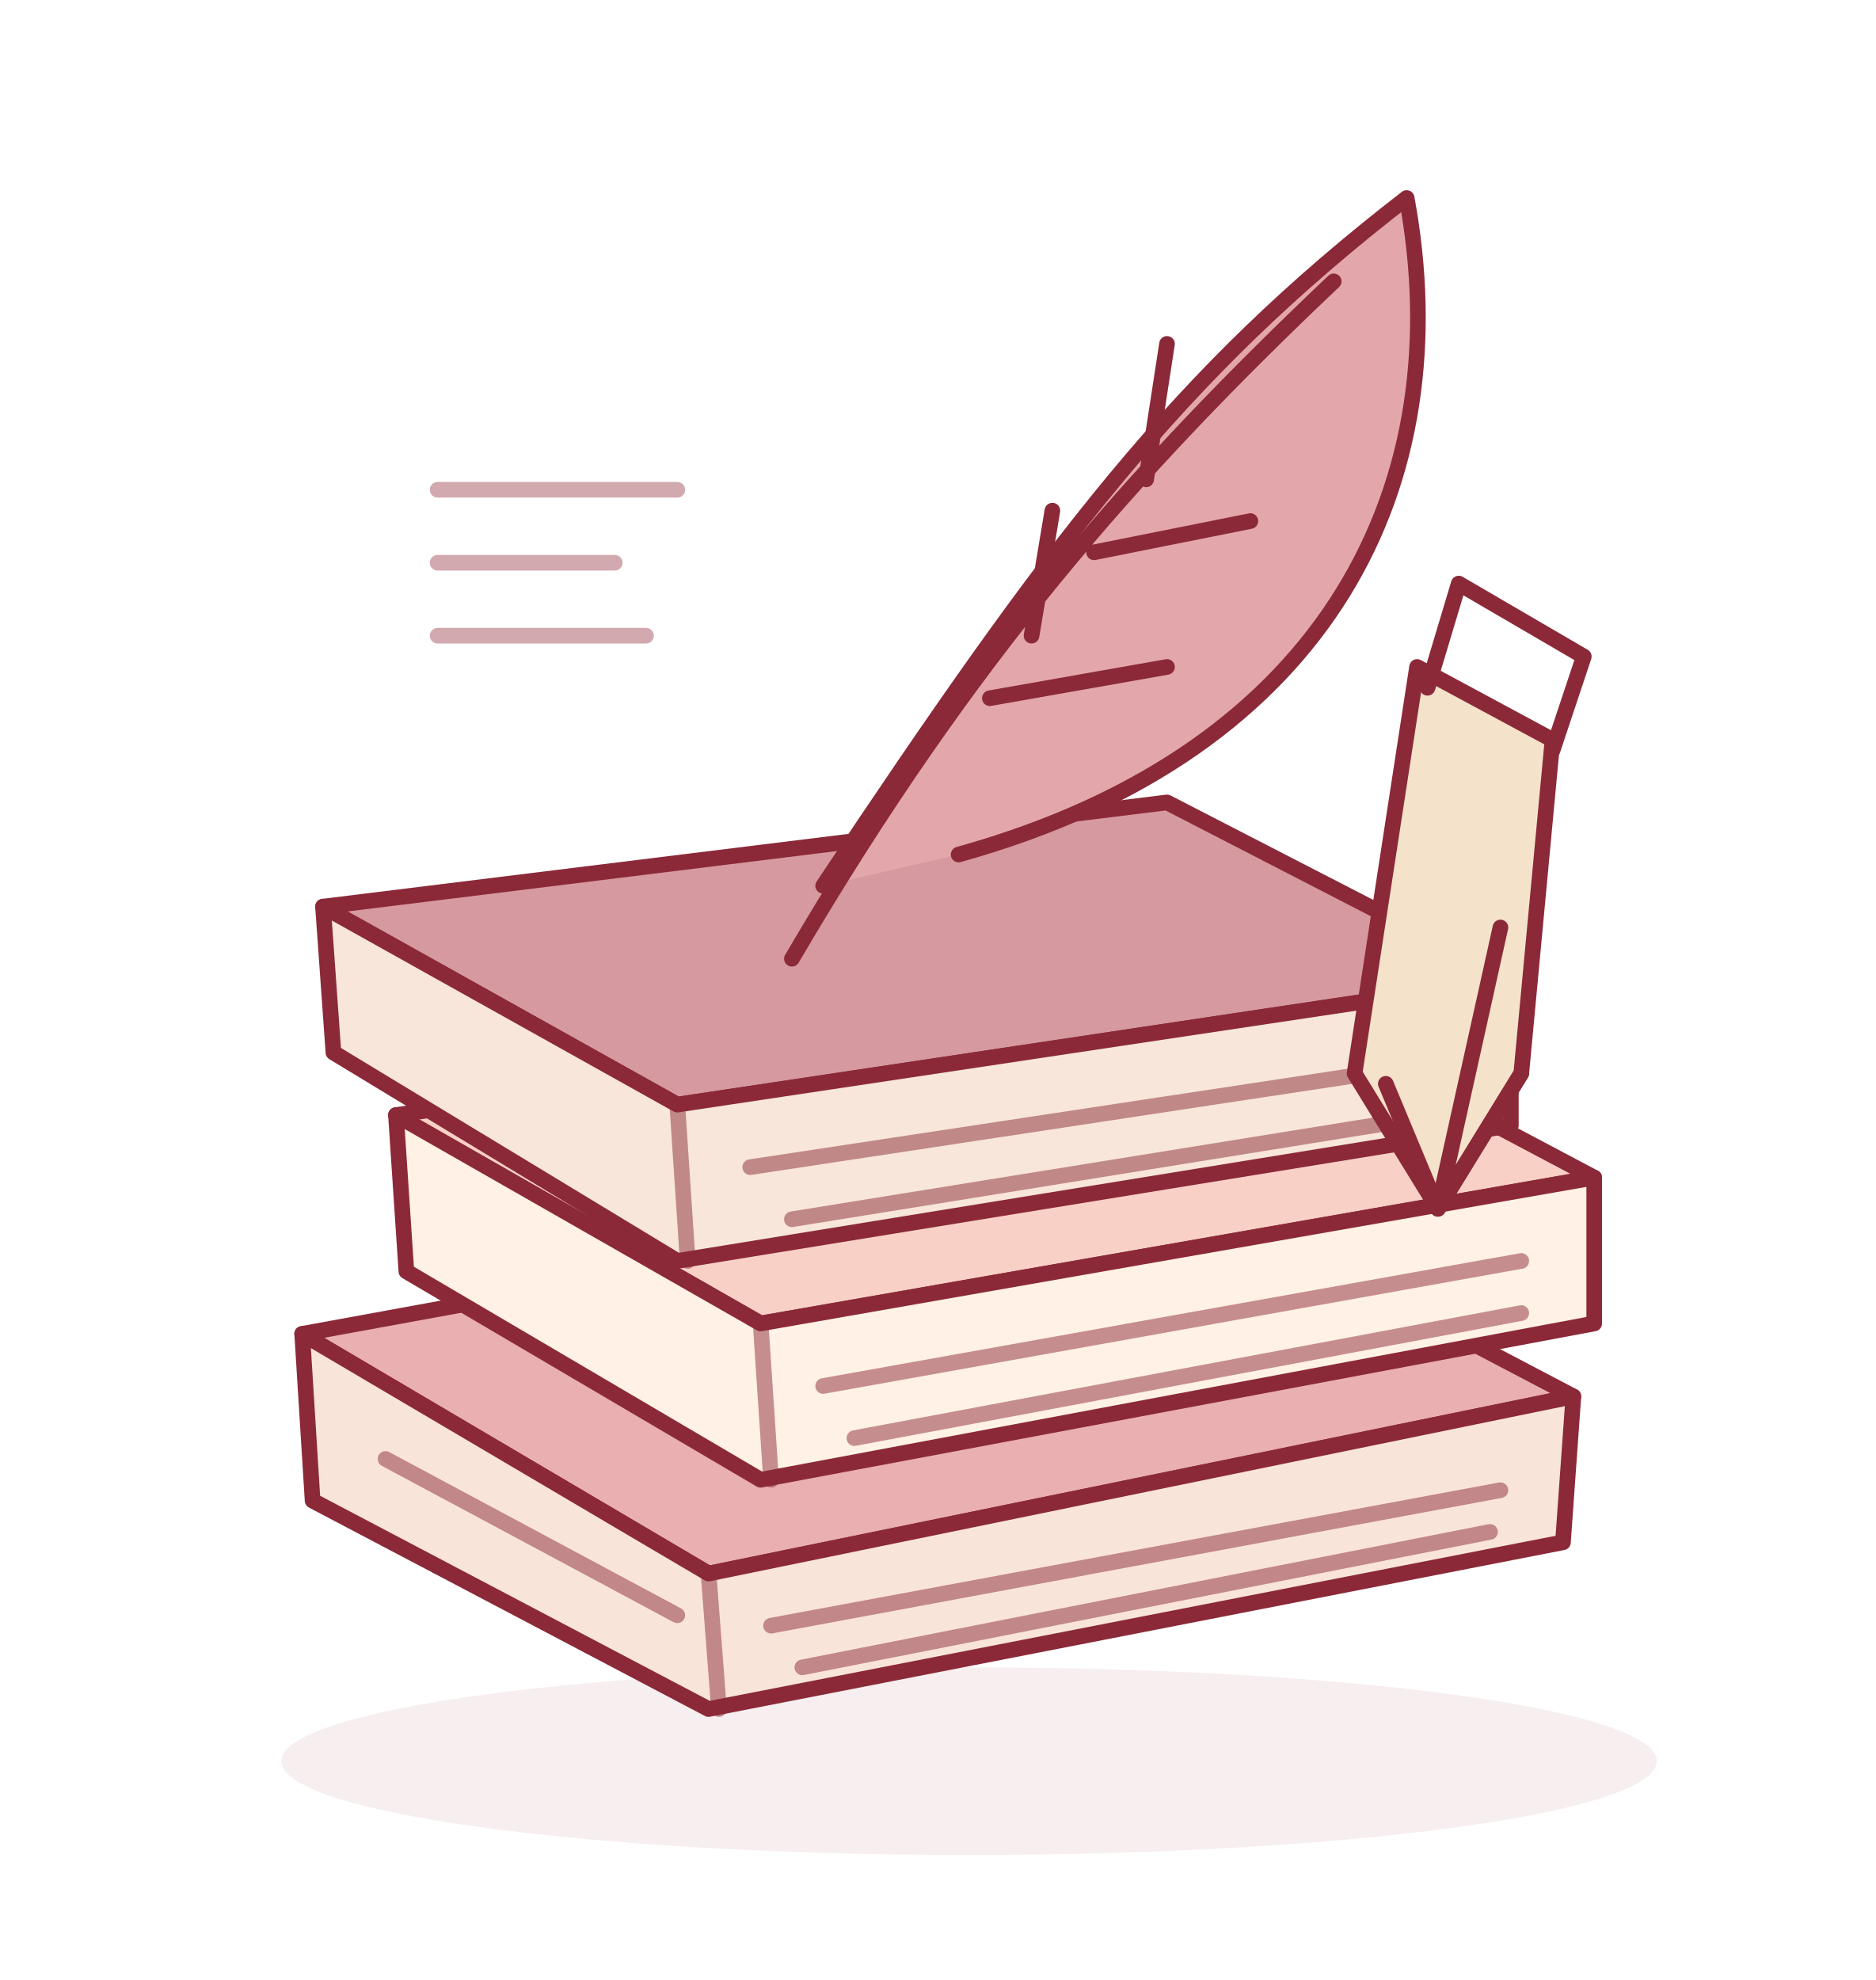
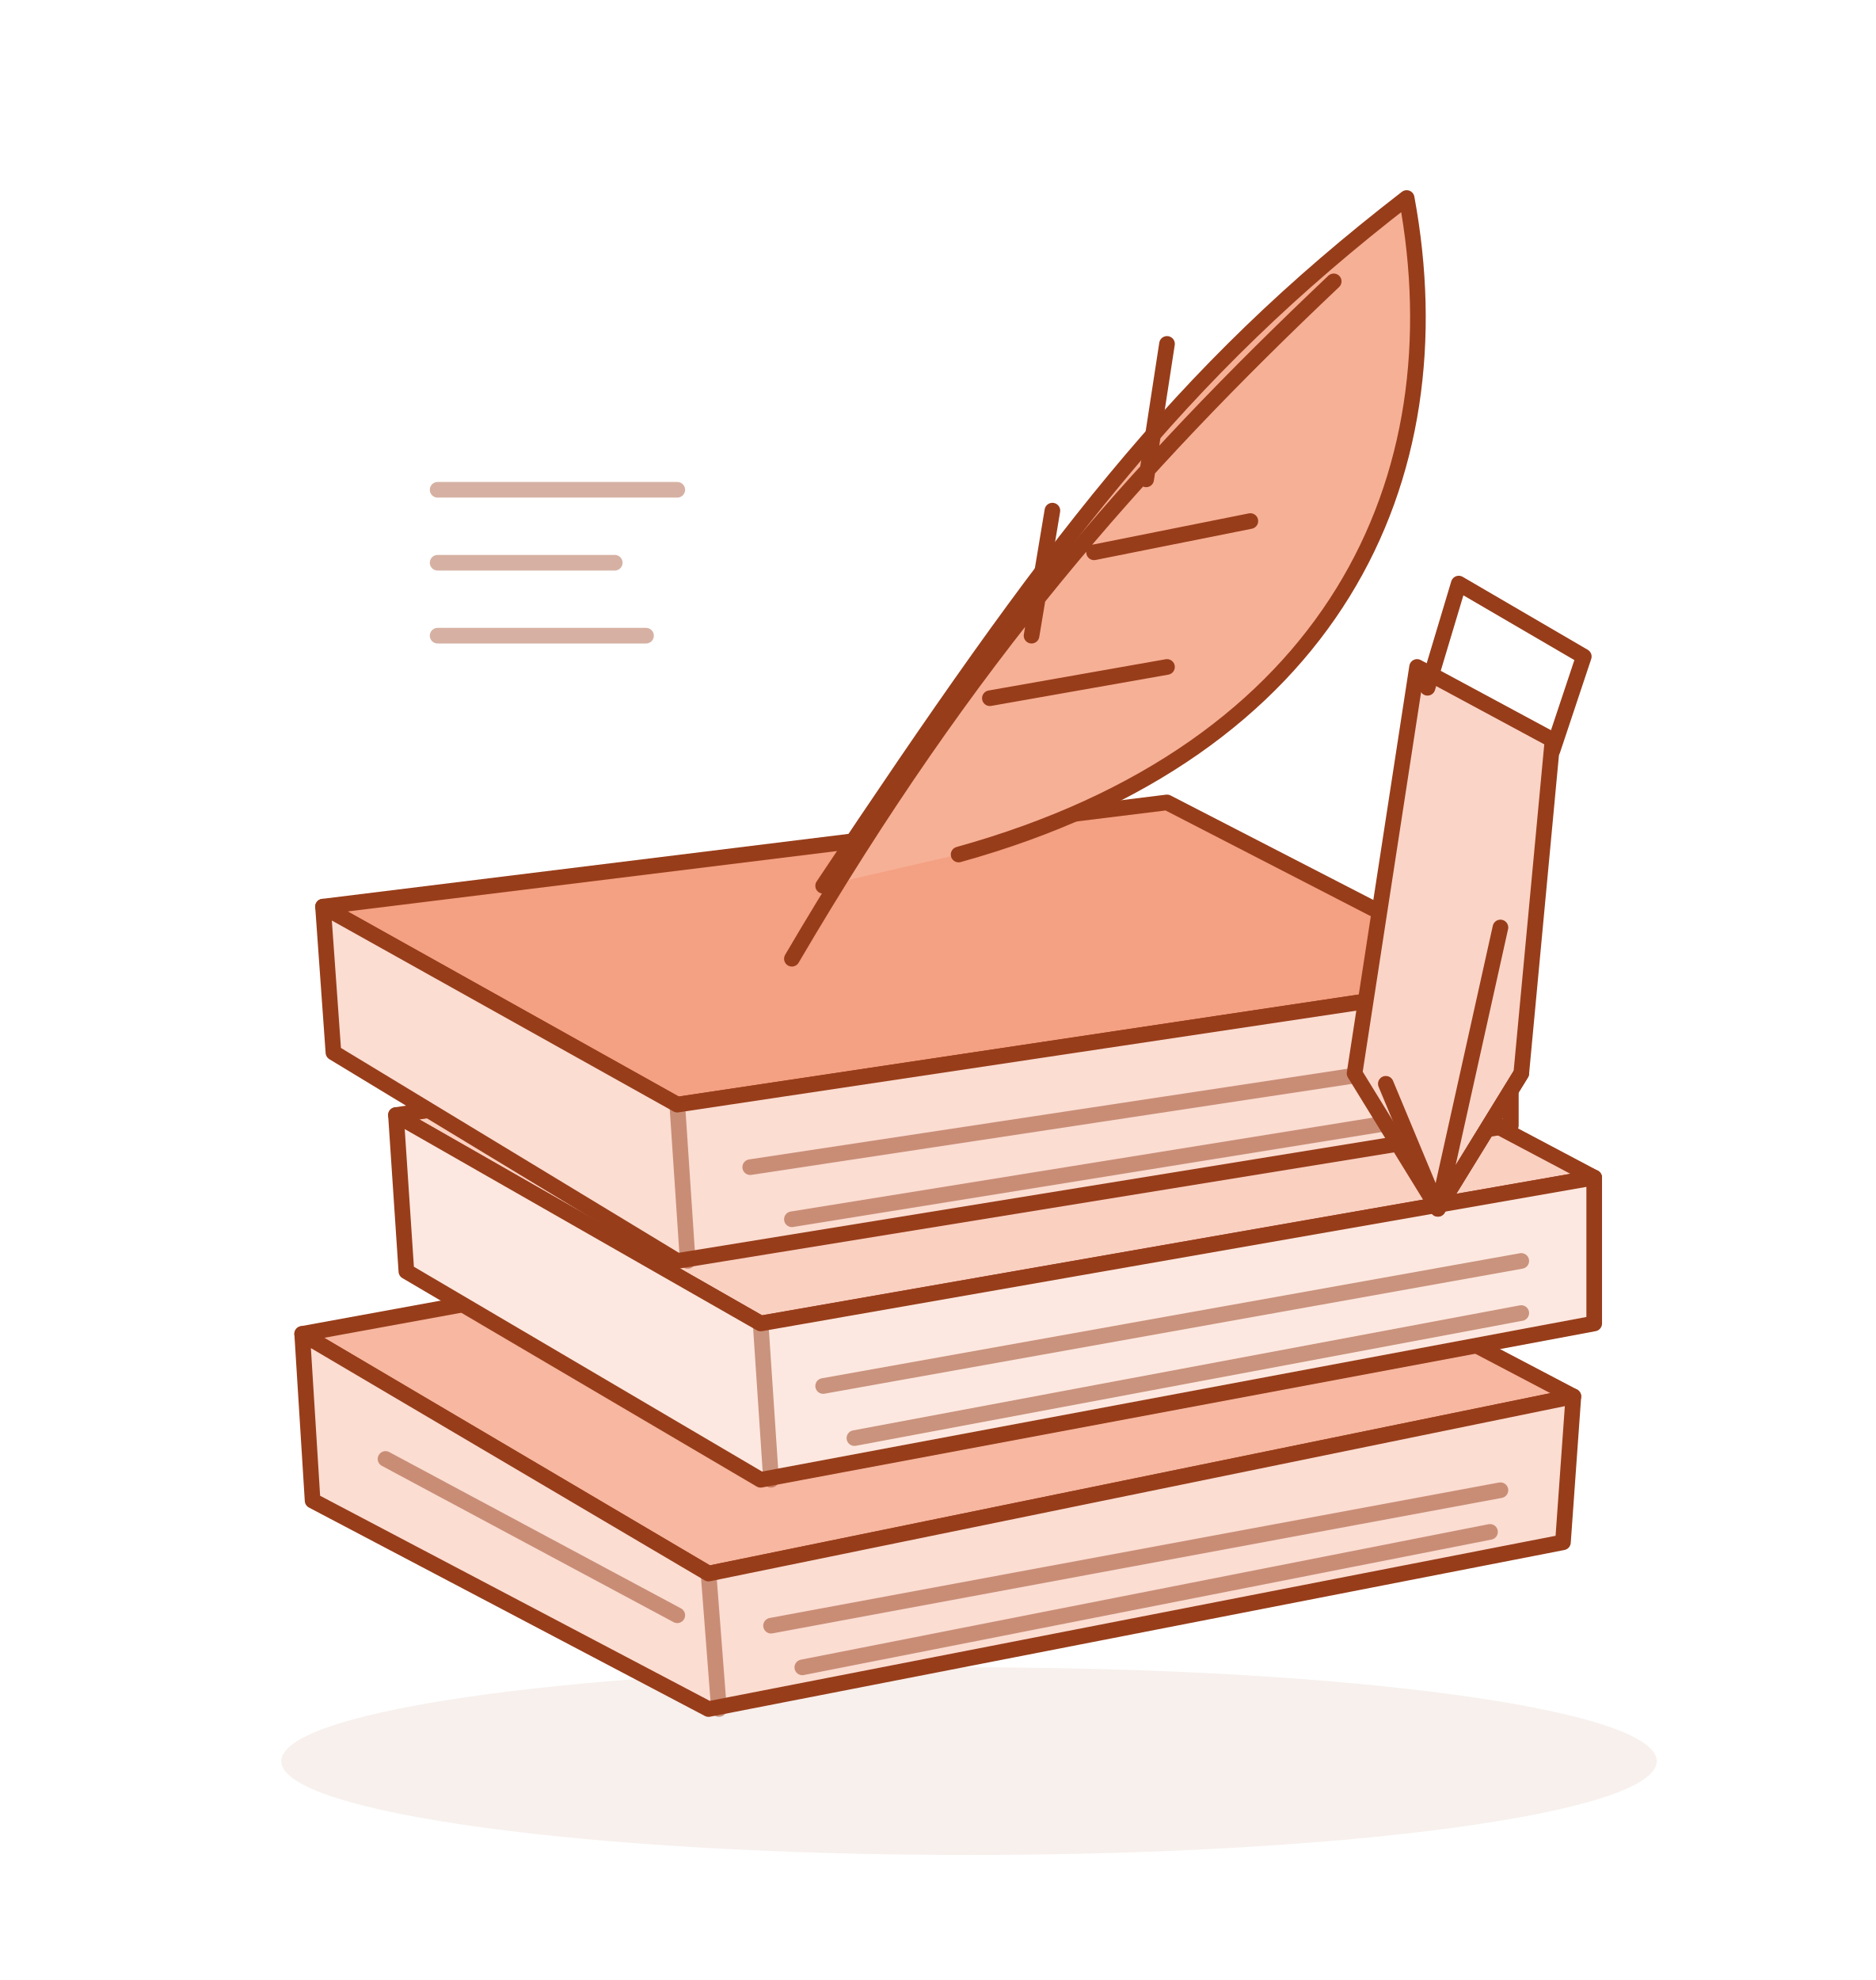
<svg xmlns="http://www.w3.org/2000/svg" viewBox="0 0 180 190" fill="none">
-   <g stroke="#8b2938" stroke-width="1.5" stroke-linecap="round" stroke-linejoin="round">
-     <ellipse cx="93" cy="169" rx="66" ry="9" fill="#8b2938" opacity=".08" stroke="none" />
-     <path d="m29 128 82-15 40 21-83 17Z" fill="#e9afb1" />
-     <path d="m29 128 1 16 38 20 82-16 1-14-83 17Z" fill="#f9e4d9" />
+   <g stroke="#983d1a" stroke-width="1.5" stroke-linecap="round" stroke-linejoin="round">
+     <ellipse cx="93" cy="169" rx="66" ry="9" fill="#983d1a" opacity=".08" stroke="none" />
+     <path d="m29 128 82-15 40 21-83 17Z" fill="#f7b7a0" />
+     <path d="m29 128 1 16 38 20 82-16 1-14-83 17Z" fill="#fbddd2" />
    <path d="m68 151 1 13m-32-24 28 15m9 1 70-13m-67 17 66-13" opacity=".5" />
-     <path d="m38 107 81-12 34 18-80 14Z" fill="#f8d0c6" />
-     <path d="m38 107 1 15 34 20 80-15v-14l-80 14Z" fill="#fff1e5" />
+     <path d="m38 107 81-12 34 18-80 14Z" fill="#fad0c1" />
+     <path d="m38 107 1 15 34 20 80-15v-14l-80 14Z" fill="#fce8e0" />
    <path d="m73 127 1 15m5-9 67-12m-64 17 64-12" opacity=".5" />
-     <path d="m31 87 81-10 33 17-80 12Z" fill="#d699a0" />
-     <path d="m31 87 1 14 33 20 80-13V94l-80 12Z" fill="#f7e6d9" />
+     <path d="m31 87 81-10 33 17-80 12Z" fill="#f4a082" />
+     <path d="m31 87 1 14 33 20 80-13V94l-80 12Z" fill="#fbddd2" />
    <path d="m65 106 1 15m6-9 66-10m-62 15 62-10" opacity=".5" />
-     <path d="M79 85c22-33 34-49 56-66 5 27-7 53-43 63" fill="#e3a7ab" />
+     <path d="M79 85c22-33 34-49 56-66 5 27-7 53-43 63" fill="#f6b096" />
    <path d="M76 92c17-29 33-47 52-65m-23 26 15-3m-25 17 17-3m-2-18 2-13m-13 28 2-12" />
-     <path d="m136 64 13 7-3 32-8 13-8-13 6-39Z" fill="#f5e2ca" />
+     <path d="m136 64 13 7-3 32-8 13-8-13 6-39Z" fill="#fad4c7" />
    <path d="m138 116 6-27m-11 15 5 12 8-13m-9-37 3-10 12 7-3 9" />
    <path d="M42 47h23m-23 7h17m-17 7h20" opacity=".4" />
  </g>
</svg>
